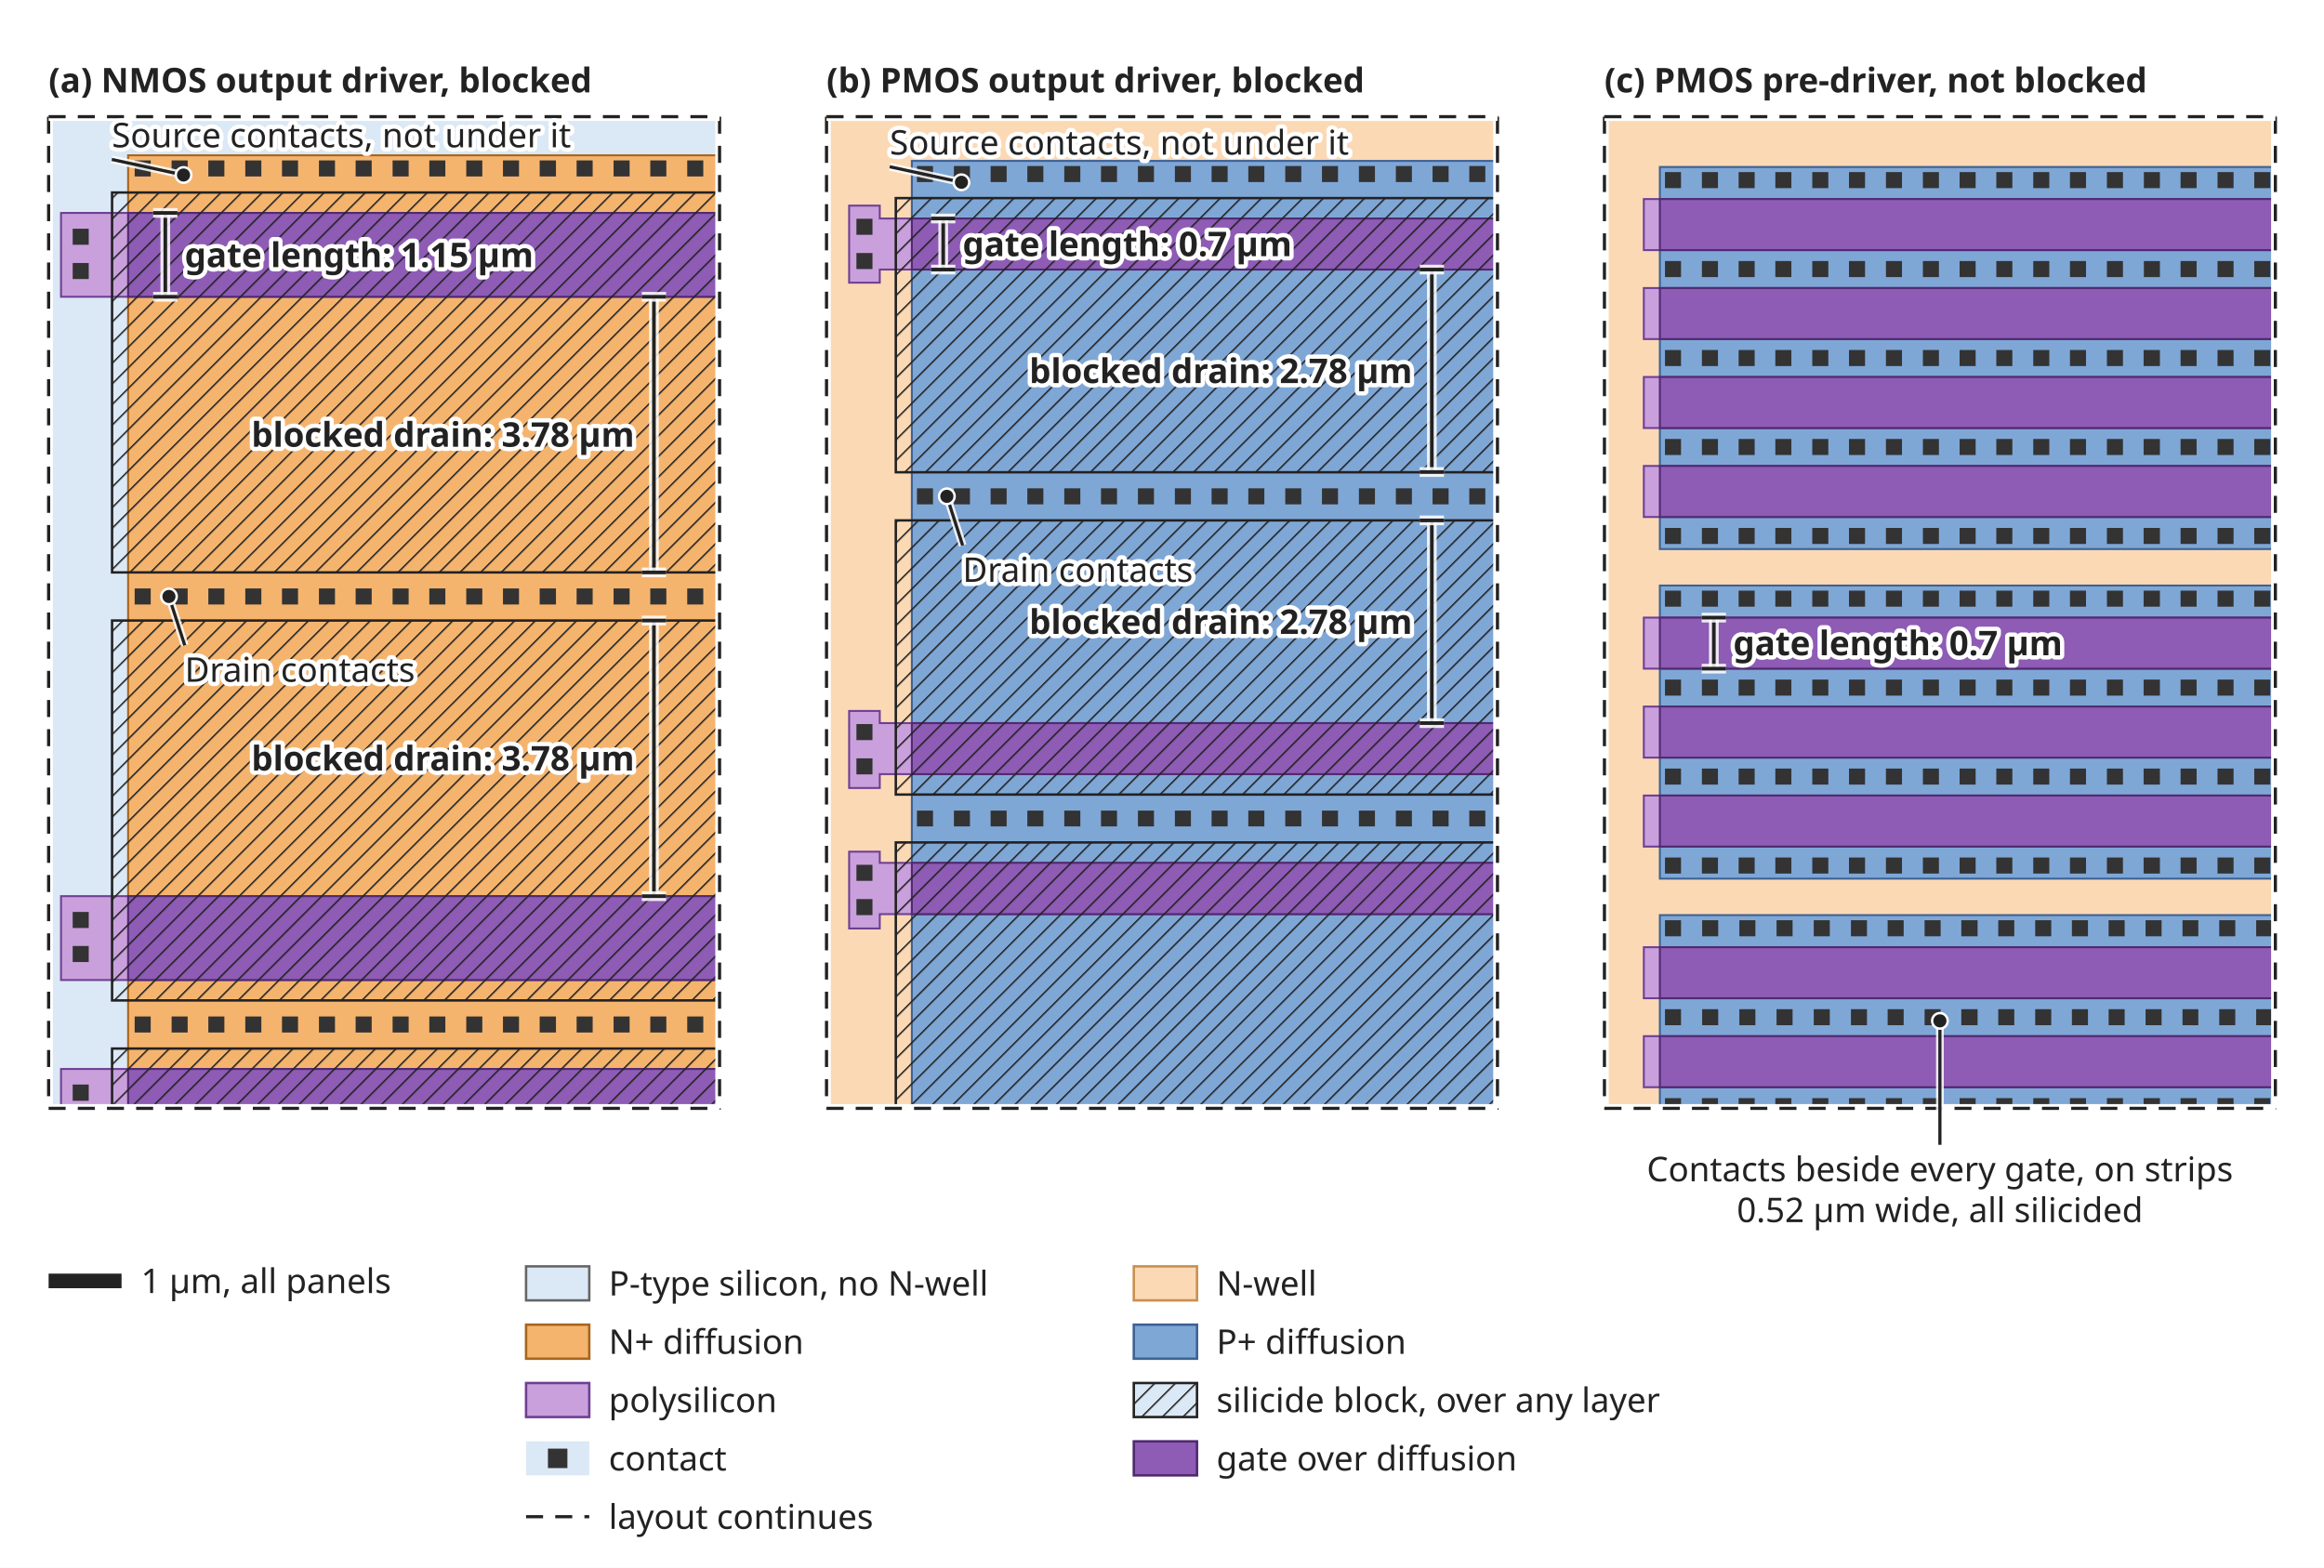
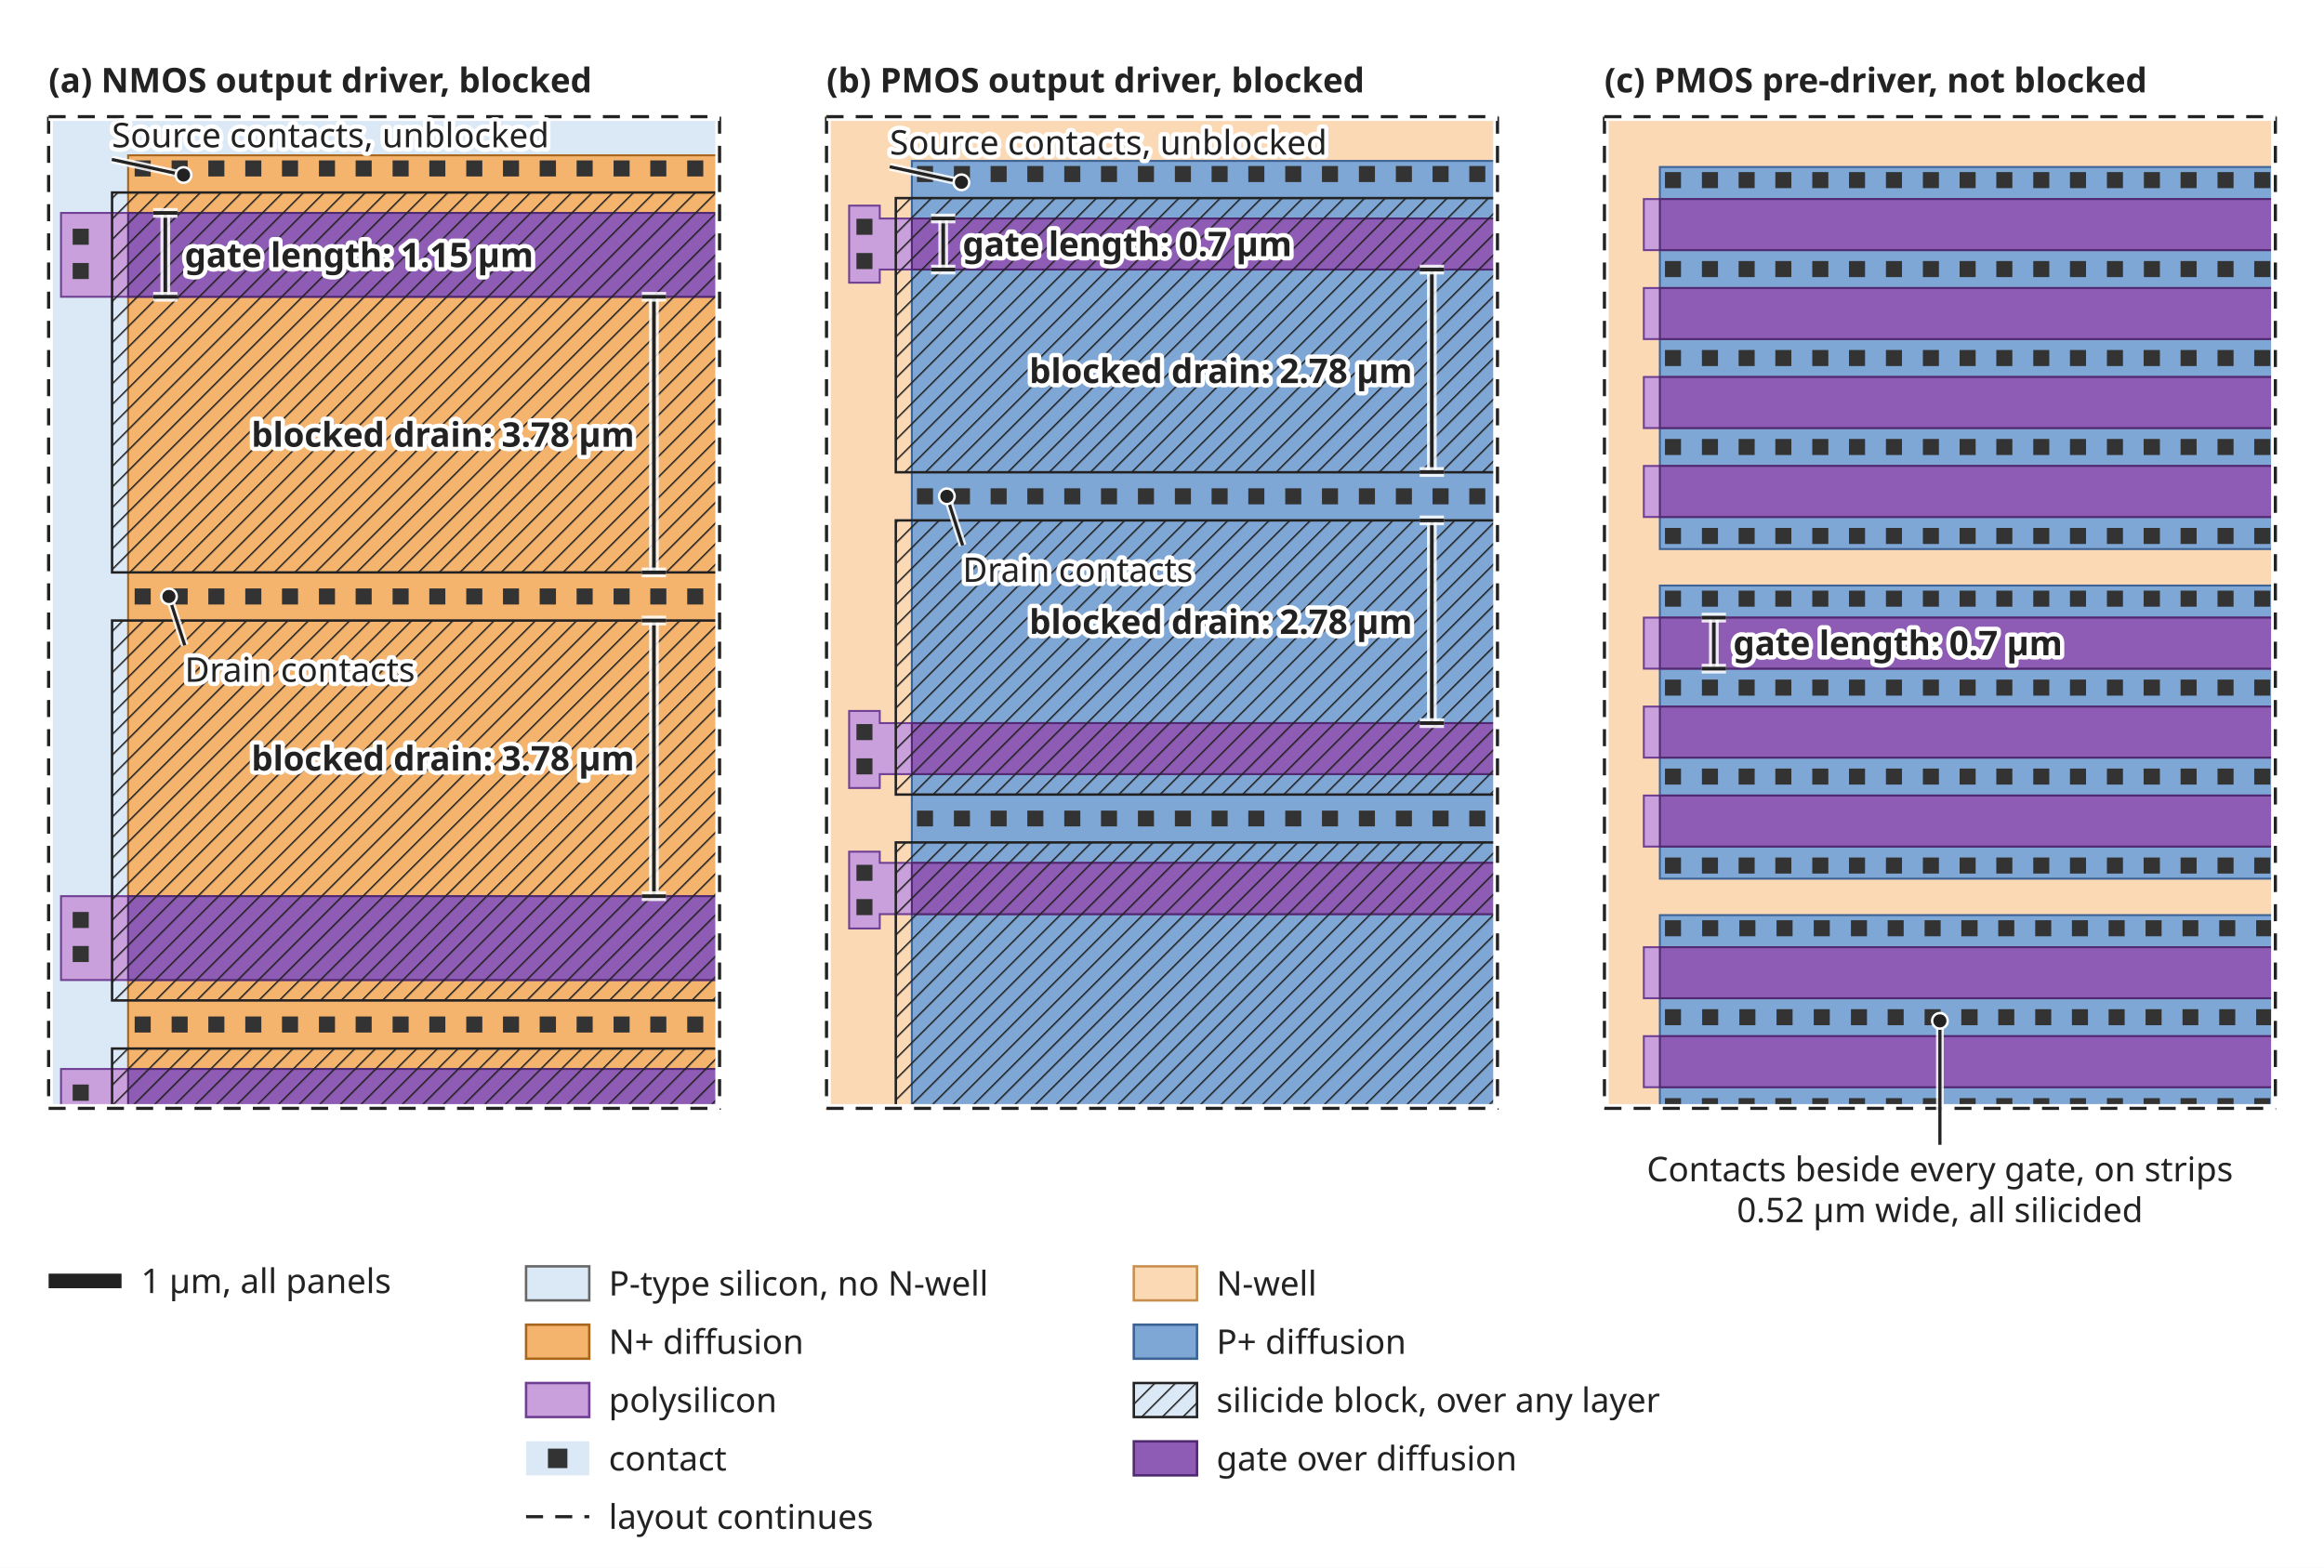
<svg xmlns="http://www.w3.org/2000/svg" width="956" height="645" viewBox="0 0 956 645" font-family="sans-serif">
  <defs>
    <pattern id="hatch" width="6" height="6" patternUnits="userSpaceOnUse" patternTransform="rotate(45)">
      <line x1="0" y1="0" x2="0" y2="6" stroke="#222222" stroke-width="1.2" />
    </pattern>
    <marker id="arrow-hot" viewBox="0 0 10 10" refX="7" refY="5" markerWidth="4.5" markerHeight="4.5" orient="auto">
      <path d="M0,0 L10,5 L0,10 z" fill="#c0392b" />
    </marker>
    <marker id="arrow-snap" viewBox="0 0 10 10" refX="7" refY="5" markerWidth="4.5" markerHeight="4.5" orient="auto">
      <path d="M0,0 L10,5 L0,10 z" fill="#8e44ad" />
    </marker>
  </defs>
  <rect width="956" height="645" fill="#ffffff" />
  <rect x="20.0" y="48.0" width="276.0" height="408.0" fill="#dbe8f5" />
  <path d="M52.7,63.9L296.0,63.9L296.0,456.0L52.7,456.0L52.7,426.9L52.7,416.1L52.7,250.8L52.7,240.0L52.7,74.7Z" fill="#f5b46e" stroke="#a8651c" stroke-width="0.8" fill-rule="evenodd" opacity="1.0" />
  <path d="M25.1,368.7L39.5,368.7L296.0,368.7L296.0,403.2L39.5,403.2L25.1,403.2L25.1,398.2L25.1,374.2ZM25.1,87.6L39.5,87.6L296.0,87.6L296.0,122.1L39.5,122.1L25.1,122.1L25.1,117.2L25.1,93.2ZM39.5,439.8L296.0,439.8L296.0,456.0L25.1,456.0L25.1,445.3L25.1,439.8L39.5,439.8Z" fill="#c9a0dc" stroke="#6f3f93" stroke-width="0.8" fill-rule="evenodd" opacity="1.0" />
  <path d="M52.7,439.8L296.0,439.8L296.0,456.0L52.7,456.0ZM52.7,368.7L296.0,368.7L296.0,403.2L52.7,403.2ZM52.7,87.6L296.0,87.6L296.0,122.1L52.7,122.1Z" fill="#8e5bb5" stroke="#4f2a70" stroke-width="0.8" fill-rule="evenodd" opacity="1.0" />
  <path d="M29.9,446.2L36.5,446.2L36.5,452.9L29.9,452.9ZM282.7,418.2L289.3,418.2L289.3,424.8L282.7,424.8ZM267.5,418.2L274.1,418.2L274.1,424.8L267.5,424.8ZM252.4,418.2L259.0,418.2L259.0,424.8L252.4,424.8ZM237.2,418.2L243.8,418.2L243.8,424.8L237.2,424.8ZM222.0,418.2L228.7,418.2L228.7,424.8L222.0,424.8ZM206.9,418.2L213.5,418.2L213.5,424.8L206.9,424.8ZM191.8,418.2L198.4,418.2L198.4,424.8L191.8,424.8ZM176.6,418.2L183.2,418.2L183.2,424.8L176.6,424.8ZM161.5,418.2L168.1,418.2L168.1,424.8L161.5,424.8ZM146.3,418.2L152.9,418.2L152.9,424.8L146.3,424.8ZM131.2,418.2L137.8,418.2L137.8,424.8L131.2,424.8ZM116.0,418.2L122.6,418.2L122.6,424.8L116.0,424.8ZM100.9,418.2L107.5,418.2L107.5,424.8L100.9,424.8ZM85.7,418.2L92.3,418.2L92.3,424.8L85.7,424.8ZM70.6,418.2L77.2,418.2L77.2,424.8L70.6,424.8ZM55.4,418.2L62.0,418.2L62.0,424.8L55.4,424.8ZM29.9,389.2L36.5,389.2L36.5,395.8L29.9,395.8ZM29.9,375.2L36.5,375.2L36.5,381.8L29.9,381.8ZM282.7,242.1L289.3,242.1L289.3,248.7L282.7,248.7ZM267.5,242.1L274.1,242.1L274.1,248.7L267.5,248.7ZM252.4,242.1L259.0,242.1L259.0,248.7L252.4,248.7ZM237.2,242.1L243.8,242.1L243.8,248.7L237.2,248.7ZM222.0,242.1L228.7,242.1L228.7,248.7L222.0,248.7ZM206.9,242.1L213.5,242.1L213.5,248.7L206.9,248.7ZM191.8,242.1L198.4,242.1L198.4,248.7L191.8,248.7ZM176.6,242.1L183.2,242.1L183.2,248.7L176.6,248.7ZM161.5,242.1L168.1,242.1L168.1,248.7L161.5,248.7ZM146.3,242.1L152.9,242.1L152.9,248.7L146.3,248.7ZM131.2,242.1L137.8,242.1L137.8,248.7L131.2,248.7ZM116.0,242.1L122.6,242.1L122.6,248.7L116.0,248.7ZM100.9,242.1L107.5,242.1L107.5,248.7L100.9,248.7ZM85.7,242.1L92.3,242.1L92.3,248.7L85.7,248.7ZM70.6,242.1L77.2,242.1L77.2,248.7L70.6,248.7ZM55.4,242.1L62.0,242.1L62.0,248.7L55.4,248.7ZM29.9,108.2L36.5,108.2L36.5,114.8L29.9,114.8ZM29.9,94.1L36.5,94.1L36.5,100.7L29.9,100.7ZM282.7,66.0L289.3,66.0L289.3,72.6L282.7,72.6ZM267.5,66.0L274.1,66.0L274.1,72.6L267.5,72.6ZM252.4,66.0L259.0,66.0L259.0,72.6L252.4,72.6ZM237.2,66.0L243.8,66.0L243.8,72.6L237.2,72.6ZM222.0,66.0L228.7,66.0L228.7,72.6L222.0,72.6ZM206.9,66.0L213.5,66.0L213.5,72.6L206.9,72.6ZM191.8,66.0L198.4,66.0L198.4,72.6L191.8,72.6ZM176.6,66.0L183.2,66.0L183.2,72.6L176.6,72.6ZM161.5,66.0L168.1,66.0L168.1,72.6L161.5,72.6ZM146.3,66.0L152.9,66.0L152.9,72.6L146.3,72.6ZM131.2,66.0L137.8,66.0L137.8,72.6L131.2,72.6ZM116.0,66.0L122.6,66.0L122.6,72.6L116.0,72.6ZM100.9,66.0L107.5,66.0L107.5,72.6L100.9,72.6ZM85.7,66.0L92.3,66.0L92.3,72.6L85.7,72.6ZM70.6,66.0L77.2,66.0L77.2,72.6L70.6,72.6ZM55.4,66.0L62.0,66.0L62.0,72.6L55.4,72.6Z" fill="#333333" stroke="none" stroke-width="0.8" fill-rule="evenodd" opacity="1.0" />
  <path d="M46.1,431.4L296.0,431.4L296.0,456.0L46.1,456.0ZM46.1,255.3L296.0,255.3L296.0,411.6L46.1,411.6ZM46.1,79.2L296.0,79.2L296.0,235.5L46.1,235.5Z" fill="url(#hatch)" stroke="#222222" stroke-width="1.0" fill-rule="evenodd" opacity="1.0" />
  <line x1="20.0" y1="48.0" x2="20.0" y2="456.0" stroke="#ffffff" stroke-width="3.5" />
  <line x1="20.0" y1="48.0" x2="20.0" y2="456.0" stroke="#222222" stroke-width="1.3" stroke-dasharray="7,5" />
  <line x1="296.0" y1="48.0" x2="296.0" y2="456.0" stroke="#ffffff" stroke-width="3.5" />
  <line x1="296.0" y1="48.0" x2="296.0" y2="456.0" stroke="#222222" stroke-width="1.3" stroke-dasharray="7,5" />
  <line x1="20.0" y1="48.0" x2="296.0" y2="48.0" stroke="#ffffff" stroke-width="3.5" />
  <line x1="20.0" y1="48.0" x2="296.0" y2="48.0" stroke="#222222" stroke-width="1.3" stroke-dasharray="7,5" />
  <line x1="20.0" y1="456.0" x2="296.0" y2="456.0" stroke="#ffffff" stroke-width="3.5" />
  <line x1="20.0" y1="456.0" x2="296.0" y2="456.0" stroke="#222222" stroke-width="1.3" stroke-dasharray="7,5" />
  <text x="20.0" y="38.0" text-anchor="start" font-size="14" fill="#222222" font-weight="bold">(a) NMOS output driver, blocked</text>
  <line x1="269.0" y1="122.1" x2="269.0" y2="235.5" stroke="#fff" stroke-width="4" opacity="0.85" />
  <line x1="269.0" y1="122.1" x2="269.0" y2="235.5" stroke="#222222" stroke-width="1.5" />
  <line x1="264.0" y1="122.1" x2="274.0" y2="122.1" stroke="#fff" stroke-width="4" opacity="0.85" />
  <line x1="264.0" y1="122.1" x2="274.0" y2="122.1" stroke="#222222" stroke-width="1.5" />
  <line x1="264.0" y1="235.5" x2="274.0" y2="235.5" stroke="#fff" stroke-width="4" opacity="0.85" />
  <line x1="264.0" y1="235.5" x2="274.0" y2="235.5" stroke="#222222" stroke-width="1.5" />
  <text x="261.0" y="183.8" text-anchor="end" font-size="14" fill="#222222" font-weight="bold" stroke="#ffffff" stroke-width="3.5" paint-order="stroke" stroke-linejoin="round">blocked drain: 3.78 µm</text>
  <line x1="269.0" y1="255.3" x2="269.0" y2="368.7" stroke="#fff" stroke-width="4" opacity="0.85" />
  <line x1="269.0" y1="255.3" x2="269.0" y2="368.7" stroke="#222222" stroke-width="1.5" />
  <line x1="264.0" y1="255.3" x2="274.0" y2="255.3" stroke="#fff" stroke-width="4" opacity="0.85" />
  <line x1="264.0" y1="255.3" x2="274.0" y2="255.3" stroke="#222222" stroke-width="1.5" />
  <line x1="264.0" y1="368.7" x2="274.0" y2="368.7" stroke="#fff" stroke-width="4" opacity="0.85" />
  <line x1="264.0" y1="368.7" x2="274.0" y2="368.7" stroke="#222222" stroke-width="1.5" />
  <text x="261.0" y="317.0" text-anchor="end" font-size="14" fill="#222222" font-weight="bold" stroke="#ffffff" stroke-width="3.5" paint-order="stroke" stroke-linejoin="round">blocked drain: 3.78 µm</text>
  <line x1="68.0" y1="87.6" x2="68.0" y2="122.1" stroke="#fff" stroke-width="4" opacity="0.85" />
  <line x1="68.0" y1="87.6" x2="68.0" y2="122.1" stroke="#222222" stroke-width="1.5" />
  <line x1="63.0" y1="87.6" x2="73.0" y2="87.6" stroke="#fff" stroke-width="4" opacity="0.85" />
  <line x1="63.0" y1="87.6" x2="73.0" y2="87.6" stroke="#222222" stroke-width="1.5" />
  <line x1="63.0" y1="122.1" x2="73.0" y2="122.1" stroke="#fff" stroke-width="4" opacity="0.85" />
  <line x1="63.0" y1="122.1" x2="73.0" y2="122.1" stroke="#222222" stroke-width="1.5" />
  <text x="76.0" y="109.9" text-anchor="start" font-size="14" fill="#222222" font-weight="bold" stroke="#ffffff" stroke-width="3.5" paint-order="stroke" stroke-linejoin="round">gate length: 1.15 µm</text>
  <polyline points="76.0,265.5 69.5,245.4" fill="none" stroke="#fff" stroke-width="3.2" opacity="0.85" />
  <polyline points="76.0,265.5 69.5,245.4" fill="none" stroke="#222222" stroke-width="1.3" />
  <circle cx="69.5" cy="245.4" r="3.2" fill="#222222" stroke="#fff" stroke-width="1" />
  <text x="76.0" y="280.5" text-anchor="start" font-size="14" fill="#222222" font-weight="normal" stroke="#ffffff" stroke-width="3.5" paint-order="stroke" stroke-linejoin="round">Drain contacts</text>
  <polyline points="46.0,65.6 75.5,72.0" fill="none" stroke="#fff" stroke-width="3.2" opacity="0.85" />
  <polyline points="46.0,65.6 75.5,72.0" fill="none" stroke="#222222" stroke-width="1.3" />
  <circle cx="75.5" cy="72.0" r="3.2" fill="#222222" stroke="#fff" stroke-width="1" />
-   <text x="46.0" y="60.6" text-anchor="start" font-size="14" fill="#222222" font-weight="normal" stroke="#ffffff" stroke-width="3.5" paint-order="stroke" stroke-linejoin="round">Source contacts, not under it</text>
+   <text x="46.0" y="60.6" text-anchor="start" font-size="14" fill="#222222" font-weight="normal" stroke="#ffffff" stroke-width="3.5" paint-order="stroke" stroke-linejoin="round">Source contacts, unblocked</text>
  <g transform="translate(320.0,0)">
    <rect x="20.0" y="48.0" width="276.0" height="408.0" fill="#dbe8f5" />
    <path d="M20.0,48.0L296.0,48.0L296.0,456.0L20.0,456.0Z" fill="#fbd9b5" stroke="#c98f4f" stroke-width="0.8" fill-rule="evenodd" opacity="1.0" />
    <path d="M55.1,66.2L296.0,66.2L296.0,456.0L55.1,456.0L55.1,378.5L55.1,342.1L55.1,331.4L55.1,331.4L55.1,295.1L55.1,209.6L55.1,198.8L55.1,113.3L55.1,77.0Z" fill="#7fa7d6" stroke="#3d6294" stroke-width="0.8" fill-rule="evenodd" opacity="1.0" />
    <path d="M29.3,350.4L41.9,350.4L41.9,352.8L41.9,355.0L296.0,355.0L296.0,376.1L41.9,376.1L41.9,379.5L41.9,382.0L29.3,382.0L29.3,379.5L29.3,352.8ZM29.3,292.5L41.9,292.5L41.9,294.9L41.9,297.5L296.0,297.5L296.0,318.5L41.9,318.5L41.9,321.6L41.9,324.2L29.3,324.2L29.3,321.6L29.3,294.9ZM29.3,84.6L41.9,84.6L41.9,87.0L41.9,89.9L296.0,89.9L296.0,110.9L41.9,110.9L41.9,113.7L41.9,116.3L29.3,116.3L29.3,113.7L29.3,87.0Z" fill="#c9a0dc" stroke="#6f3f93" stroke-width="0.8" fill-rule="evenodd" opacity="1.0" />
    <path d="M55.1,355.0L296.0,355.0L296.0,376.1L55.1,376.1ZM55.1,297.5L296.0,297.5L296.0,318.5L55.1,318.5ZM55.1,89.9L296.0,89.9L296.0,110.9L55.1,110.9Z" fill="#8e5bb5" stroke="#4f2a70" stroke-width="0.8" fill-rule="evenodd" opacity="1.0" />
    <path d="M32.3,369.9L38.9,369.9L38.9,376.5L32.3,376.5ZM32.3,355.8L38.9,355.8L38.9,362.4L32.3,362.4ZM284.4,333.5L291.0,333.5L291.0,340.0L284.4,340.0ZM269.3,333.5L275.9,333.5L275.9,340.0L269.3,340.0ZM254.2,333.5L260.8,333.5L260.8,340.0L254.2,340.0ZM239.0,333.5L245.6,333.5L245.6,340.0L239.0,340.0ZM223.8,333.5L230.4,333.5L230.4,340.0L223.8,340.0ZM208.7,333.5L215.3,333.5L215.3,340.0L208.7,340.0ZM193.5,333.5L200.1,333.5L200.1,340.0L193.5,340.0ZM178.4,333.5L185.0,333.5L185.0,340.0L178.4,340.0ZM163.3,333.5L169.9,333.5L169.9,340.0L163.3,340.0ZM148.1,333.5L154.7,333.5L154.7,340.0L148.1,340.0ZM132.9,333.5L139.5,333.5L139.5,340.0L132.9,340.0ZM117.8,333.5L124.4,333.5L124.4,340.0L117.8,340.0ZM102.6,333.5L109.2,333.5L109.2,340.0L102.6,340.0ZM87.5,333.5L94.1,333.5L94.1,340.0L87.5,340.0ZM72.4,333.5L79.0,333.5L79.0,340.0L72.4,340.0ZM57.2,333.5L63.8,333.5L63.8,340.0L57.2,340.0ZM32.3,312.0L38.9,312.0L38.9,318.6L32.3,318.6ZM32.3,297.9L38.9,297.9L38.9,304.5L32.3,304.5ZM284.4,200.9L291.0,200.9L291.0,207.5L284.4,207.5ZM269.3,200.9L275.9,200.9L275.9,207.5L269.3,207.5ZM254.2,200.9L260.8,200.9L260.8,207.5L254.2,207.5ZM239.0,200.9L245.6,200.9L245.6,207.5L239.0,207.5ZM223.8,200.9L230.4,200.9L230.4,207.5L223.8,207.5ZM208.7,200.9L215.3,200.9L215.3,207.5L208.7,207.5ZM193.5,200.9L200.1,200.9L200.1,207.5L193.5,207.5ZM178.4,200.9L185.0,200.9L185.0,207.5L178.4,207.5ZM163.3,200.9L169.9,200.9L169.9,207.5L163.3,207.5ZM148.1,200.9L154.7,200.9L154.7,207.5L148.1,207.5ZM132.9,200.9L139.5,200.9L139.5,207.5L132.9,207.5ZM117.8,200.9L124.4,200.9L124.4,207.5L117.8,207.5ZM102.6,200.9L109.2,200.9L109.2,207.5L102.6,207.5ZM87.5,200.9L94.1,200.9L94.1,207.5L87.5,207.5ZM72.4,200.9L79.0,200.9L79.0,207.5L72.4,207.5ZM57.2,200.9L63.8,200.9L63.8,207.5L57.2,207.5ZM32.3,104.1L38.9,104.1L38.9,110.7L32.3,110.7ZM32.3,90.0L38.9,90.0L38.9,96.6L32.3,96.6ZM284.4,68.3L291.0,68.3L291.0,74.9L284.4,74.9ZM269.3,68.3L275.9,68.3L275.9,74.9L269.3,74.9ZM254.2,68.3L260.8,68.3L260.8,74.9L254.2,74.9ZM239.0,68.3L245.6,68.3L245.6,74.9L239.0,74.9ZM223.8,68.3L230.4,68.3L230.4,74.9L223.8,74.9ZM208.7,68.3L215.3,68.3L215.3,74.9L208.7,74.9ZM193.5,68.3L200.1,68.3L200.1,74.9L193.5,74.9ZM178.4,68.3L185.0,68.3L185.0,74.9L178.4,74.9ZM163.3,68.3L169.9,68.3L169.9,74.9L163.3,74.9ZM148.1,68.3L154.7,68.3L154.7,74.9L148.1,74.9ZM132.9,68.3L139.5,68.3L139.5,74.9L132.9,74.9ZM117.8,68.3L124.4,68.3L124.4,74.9L117.8,74.9ZM102.6,68.3L109.2,68.3L109.2,74.9L102.6,74.9ZM87.5,68.3L94.1,68.3L94.1,74.9L87.5,74.9ZM72.4,68.3L79.0,68.3L79.0,74.9L72.4,74.9ZM57.2,68.3L63.8,68.3L63.8,74.9L57.2,74.9Z" fill="#333333" stroke="none" stroke-width="0.8" fill-rule="evenodd" opacity="1.0" />
    <path d="M48.5,346.6L296.0,346.6L296.0,456.0L48.5,456.0ZM48.5,214.1L296.0,214.1L296.0,326.9L48.5,326.9ZM48.5,81.5L296.0,81.5L296.0,194.3L48.5,194.3Z" fill="url(#hatch)" stroke="#222222" stroke-width="1.0" fill-rule="evenodd" opacity="1.0" />
    <line x1="20.0" y1="48.0" x2="20.0" y2="456.0" stroke="#ffffff" stroke-width="3.5" />
    <line x1="20.0" y1="48.0" x2="20.0" y2="456.0" stroke="#222222" stroke-width="1.3" stroke-dasharray="7,5" />
    <line x1="296.0" y1="48.0" x2="296.0" y2="456.0" stroke="#ffffff" stroke-width="3.5" />
    <line x1="296.0" y1="48.0" x2="296.0" y2="456.0" stroke="#222222" stroke-width="1.3" stroke-dasharray="7,5" />
    <line x1="20.0" y1="48.0" x2="296.0" y2="48.0" stroke="#ffffff" stroke-width="3.5" />
    <line x1="20.0" y1="48.0" x2="296.0" y2="48.0" stroke="#222222" stroke-width="1.3" stroke-dasharray="7,5" />
    <line x1="20.0" y1="456.0" x2="296.0" y2="456.0" stroke="#ffffff" stroke-width="3.5" />
    <line x1="20.0" y1="456.0" x2="296.0" y2="456.0" stroke="#222222" stroke-width="1.3" stroke-dasharray="7,5" />
    <text x="20.0" y="38.0" text-anchor="start" font-size="14" fill="#222222" font-weight="bold">(b) PMOS output driver, blocked</text>
    <line x1="269.0" y1="110.9" x2="269.0" y2="194.2" stroke="#fff" stroke-width="4" opacity="0.85" />
    <line x1="269.0" y1="110.9" x2="269.0" y2="194.2" stroke="#222222" stroke-width="1.5" />
    <line x1="264.0" y1="110.9" x2="274.0" y2="110.9" stroke="#fff" stroke-width="4" opacity="0.85" />
    <line x1="264.0" y1="110.9" x2="274.0" y2="110.9" stroke="#222222" stroke-width="1.5" />
    <line x1="264.0" y1="194.2" x2="274.0" y2="194.2" stroke="#fff" stroke-width="4" opacity="0.85" />
    <line x1="264.0" y1="194.2" x2="274.0" y2="194.2" stroke="#222222" stroke-width="1.5" />
    <text x="261.0" y="157.6" text-anchor="end" font-size="14" fill="#222222" font-weight="bold" stroke="#ffffff" stroke-width="3.5" paint-order="stroke" stroke-linejoin="round">blocked drain: 2.78 µm</text>
    <line x1="269.0" y1="214.1" x2="269.0" y2="297.5" stroke="#fff" stroke-width="4" opacity="0.85" />
    <line x1="269.0" y1="214.1" x2="269.0" y2="297.5" stroke="#222222" stroke-width="1.5" />
    <line x1="264.0" y1="214.1" x2="274.0" y2="214.1" stroke="#fff" stroke-width="4" opacity="0.85" />
    <line x1="264.0" y1="214.1" x2="274.0" y2="214.1" stroke="#222222" stroke-width="1.5" />
    <line x1="264.0" y1="297.5" x2="274.0" y2="297.5" stroke="#fff" stroke-width="4" opacity="0.85" />
    <line x1="264.0" y1="297.5" x2="274.0" y2="297.5" stroke="#222222" stroke-width="1.5" />
    <text x="261.0" y="260.8" text-anchor="end" font-size="14" fill="#222222" font-weight="bold" stroke="#ffffff" stroke-width="3.5" paint-order="stroke" stroke-linejoin="round">blocked drain: 2.78 µm</text>
    <line x1="68.0" y1="89.9" x2="68.0" y2="110.9" stroke="#fff" stroke-width="4" opacity="0.85" />
    <line x1="68.0" y1="89.9" x2="68.0" y2="110.9" stroke="#222222" stroke-width="1.5" />
    <line x1="63.0" y1="89.9" x2="73.0" y2="89.9" stroke="#fff" stroke-width="4" opacity="0.85" />
    <line x1="63.0" y1="89.9" x2="73.0" y2="89.9" stroke="#222222" stroke-width="1.5" />
    <line x1="63.0" y1="110.9" x2="73.0" y2="110.9" stroke="#fff" stroke-width="4" opacity="0.85" />
    <line x1="63.0" y1="110.9" x2="73.0" y2="110.9" stroke="#222222" stroke-width="1.5" />
    <text x="76.0" y="105.4" text-anchor="start" font-size="14" fill="#222222" font-weight="bold" stroke="#ffffff" stroke-width="3.5" paint-order="stroke" stroke-linejoin="round">gate length: 0.7 µm</text>
    <polyline points="76.0,224.4 69.5,204.2" fill="none" stroke="#fff" stroke-width="3.2" opacity="0.85" />
    <polyline points="76.0,224.4 69.5,204.2" fill="none" stroke="#222222" stroke-width="1.3" />
    <circle cx="69.5" cy="204.2" r="3.2" fill="#222222" stroke="#fff" stroke-width="1" />
    <text x="76.0" y="239.4" text-anchor="start" font-size="14" fill="#222222" font-weight="normal" stroke="#ffffff" stroke-width="3.5" paint-order="stroke" stroke-linejoin="round">Drain contacts</text>
    <polyline points="46.0,68.6 75.5,75.0" fill="none" stroke="#fff" stroke-width="3.2" opacity="0.85" />
    <polyline points="46.0,68.6 75.5,75.0" fill="none" stroke="#222222" stroke-width="1.3" />
    <circle cx="75.5" cy="75.0" r="3.2" fill="#222222" stroke="#fff" stroke-width="1" />
-     <text x="46.0" y="63.6" text-anchor="start" font-size="14" fill="#222222" font-weight="normal" stroke="#ffffff" stroke-width="3.5" paint-order="stroke" stroke-linejoin="round">Source contacts, not under it</text>
+     <text x="46.0" y="63.6" text-anchor="start" font-size="14" fill="#222222" font-weight="normal" stroke="#ffffff" stroke-width="3.5" paint-order="stroke" stroke-linejoin="round">Source contacts, unblocked</text>
  </g>
  <g transform="translate(640.0,0)">
    <rect x="20.0" y="48.0" width="276.0" height="408.0" fill="#dbe8f5" />
    <path d="M20.0,48.0L296.0,48.0L296.0,456.0L20.0,456.0Z" fill="#fbd9b5" stroke="#c98f4f" stroke-width="0.8" fill-rule="evenodd" opacity="1.0" />
    <path d="M42.8,68.7L296.0,68.7L296.0,225.9L42.8,225.9L42.8,215.1L42.8,189.3L42.8,178.5L42.8,152.7L42.8,141.9L42.8,116.1L42.8,105.3L42.8,79.5ZM42.8,376.5L296.0,376.5L296.0,456.0L42.8,456.0L42.8,449.7L42.8,448.5L42.8,447.3L42.8,423.9L42.8,413.1L42.8,387.3ZM42.8,240.9L296.0,240.9L296.0,361.5L42.8,361.5L42.8,350.7L42.8,324.9L42.8,314.1L42.8,288.3L42.8,277.5L42.8,251.7Z" fill="#7fa7d6" stroke="#3d6294" stroke-width="0.8" fill-rule="evenodd" opacity="1.0" />
    <path d="M36.2,290.7L42.8,290.7L296.0,290.7L296.0,311.7L42.8,311.7L36.2,311.7ZM36.2,254.1L42.8,254.1L296.0,254.1L296.0,275.1L42.8,275.1L36.2,275.1ZM36.2,191.7L42.8,191.7L296.0,191.7L296.0,212.7L42.8,212.7L36.2,212.7ZM36.2,327.3L42.8,327.3L296.0,327.3L296.0,348.3L36.2,348.3ZM36.2,155.1L42.8,155.1L296.0,155.1L296.0,176.1L36.2,176.1ZM36.2,118.5L42.8,118.5L296.0,118.5L296.0,139.5L36.2,139.5ZM36.2,81.9L42.8,81.9L296.0,81.9L296.0,102.9L36.2,102.9ZM36.2,426.3L296.0,426.3L296.0,447.3L36.2,447.3ZM36.2,389.7L296.0,389.7L296.0,410.7L36.2,410.7Z" fill="#c9a0dc" stroke="#6f3f93" stroke-width="0.8" fill-rule="evenodd" opacity="1.0" />
    <path d="M42.8,426.3L296.0,426.3L296.0,447.3L42.8,447.3ZM42.8,389.7L296.0,389.7L296.0,410.7L42.8,410.7ZM42.8,327.3L296.0,327.3L296.0,348.3L42.8,348.3ZM42.8,290.7L296.0,290.7L296.0,311.7L42.8,311.7ZM42.8,254.1L296.0,254.1L296.0,275.1L42.8,275.1ZM42.8,191.7L296.0,191.7L296.0,212.7L42.8,212.7ZM42.8,155.1L296.0,155.1L296.0,176.1L42.8,176.1ZM42.8,118.5L296.0,118.5L296.0,139.5L42.8,139.5ZM42.8,81.9L296.0,81.9L296.0,102.9L42.8,102.9Z" fill="#8e5bb5" stroke="#4f2a70" stroke-width="0.8" fill-rule="evenodd" opacity="1.0" />
    <path d="M287.3,451.8L293.9,451.8L293.9,456.0L287.3,456.0ZM272.2,451.8L278.8,451.8L278.8,456.0L272.2,456.0ZM257.0,451.8L263.6,451.8L263.6,456.0L257.0,456.0ZM241.8,451.8L248.5,451.8L248.5,456.0L241.8,456.0ZM226.7,451.8L233.3,451.8L233.3,456.0L226.7,456.0ZM211.5,451.8L218.1,451.8L218.1,456.0L211.5,456.0ZM196.4,451.8L203.0,451.8L203.0,456.0L196.4,456.0ZM181.2,451.8L187.8,451.8L187.8,456.0L181.2,456.0ZM166.1,451.8L172.7,451.8L172.7,456.0L166.1,456.0ZM151.0,451.8L157.6,451.8L157.6,456.0L151.0,456.0ZM135.8,451.8L142.4,451.8L142.4,456.0L135.8,456.0ZM120.6,451.8L127.2,451.8L127.2,456.0L120.6,456.0ZM105.5,451.8L112.1,451.8L112.1,456.0L105.5,456.0ZM90.3,451.8L96.9,451.8L96.9,456.0L90.3,456.0ZM75.2,451.8L81.8,451.8L81.8,456.0L75.2,456.0ZM60.1,451.8L66.7,451.8L66.7,456.0L60.1,456.0ZM44.9,451.8L51.5,451.8L51.5,456.0L44.9,456.0ZM288.1,415.2L294.7,415.2L294.7,421.8L288.1,421.8ZM272.9,415.2L279.5,415.2L279.5,421.8L272.9,421.8ZM257.8,415.2L264.3,415.2L264.3,421.8L257.8,421.8ZM242.6,415.2L249.2,415.2L249.2,421.8L242.6,421.8ZM227.4,415.2L234.0,415.2L234.0,421.8L227.4,421.8ZM212.3,415.2L218.9,415.2L218.9,421.8L212.3,421.8ZM197.2,415.2L203.8,415.2L203.8,421.8L197.2,421.8ZM182.0,415.2L188.6,415.2L188.6,421.8L182.0,421.8ZM166.8,415.2L173.5,415.2L173.5,421.8L166.8,421.8ZM151.7,415.2L158.3,415.2L158.3,421.8L151.7,421.8ZM136.5,415.2L143.1,415.2L143.1,421.8L136.5,421.8ZM121.4,415.2L128.0,415.2L128.0,421.8L121.4,421.8ZM106.1,415.2L112.7,415.2L112.7,421.8L106.1,421.8ZM90.8,415.2L97.4,415.2L97.4,421.8L90.8,421.8ZM75.5,415.2L82.1,415.2L82.1,421.8L75.5,421.8ZM60.2,415.2L66.8,415.2L66.8,421.8L60.2,421.8ZM44.9,415.2L51.5,415.2L51.5,421.8L44.9,421.8ZM288.1,378.6L294.7,378.6L294.7,385.2L288.1,385.2ZM272.9,378.6L279.5,378.6L279.5,385.2L272.9,385.2ZM257.8,378.6L264.3,378.6L264.3,385.2L257.8,385.2ZM242.6,378.6L249.2,378.6L249.2,385.2L242.6,385.2ZM227.4,378.6L234.0,378.6L234.0,385.2L227.4,385.2ZM212.3,378.6L218.9,378.6L218.9,385.2L212.3,385.2ZM197.2,378.6L203.8,378.6L203.8,385.2L197.2,385.2ZM182.0,378.6L188.6,378.6L188.6,385.2L182.0,385.2ZM166.8,378.6L173.5,378.6L173.5,385.2L166.8,385.2ZM151.7,378.6L158.3,378.6L158.3,385.2L151.7,385.2ZM136.5,378.6L143.1,378.6L143.1,385.2L136.5,385.2ZM121.4,378.6L128.0,378.6L128.0,385.2L121.4,385.2ZM106.1,378.6L112.7,378.6L112.7,385.2L106.1,385.2ZM90.8,378.6L97.4,378.6L97.4,385.2L90.8,385.2ZM75.5,378.6L82.1,378.6L82.1,385.2L75.5,385.2ZM60.2,378.6L66.8,378.6L66.8,385.2L60.2,385.2ZM44.9,378.6L51.5,378.6L51.5,385.2L44.9,385.2ZM287.3,352.8L293.9,352.8L293.9,359.4L287.3,359.4ZM272.2,352.8L278.8,352.8L278.8,359.4L272.2,359.4ZM257.0,352.8L263.6,352.8L263.6,359.4L257.0,359.4ZM241.8,352.8L248.5,352.8L248.5,359.4L241.8,359.4ZM226.7,352.8L233.3,352.8L233.3,359.4L226.7,359.4ZM211.5,352.8L218.1,352.8L218.1,359.4L211.5,359.4ZM196.4,352.8L203.0,352.8L203.0,359.4L196.4,359.4ZM181.2,352.8L187.8,352.8L187.8,359.4L181.2,359.4ZM166.1,352.8L172.7,352.8L172.7,359.4L166.1,359.4ZM151.0,352.8L157.6,352.8L157.6,359.4L151.0,359.4ZM135.8,352.8L142.4,352.8L142.4,359.4L135.8,359.4ZM120.6,352.8L127.2,352.8L127.2,359.4L120.6,359.4ZM105.5,352.8L112.1,352.8L112.1,359.4L105.5,359.4ZM90.3,352.8L96.9,352.8L96.9,359.4L90.3,359.4ZM75.2,352.8L81.8,352.8L81.8,359.4L75.2,359.4ZM60.1,352.8L66.7,352.8L66.7,359.4L60.1,359.4ZM44.9,352.8L51.5,352.8L51.5,359.4L44.9,359.4ZM287.3,316.2L293.9,316.2L293.9,322.8L287.3,322.8ZM272.2,316.2L278.8,316.2L278.8,322.8L272.2,322.8ZM257.0,316.2L263.6,316.2L263.6,322.8L257.0,322.8ZM241.8,316.2L248.5,316.2L248.5,322.8L241.8,322.8ZM226.7,316.2L233.3,316.2L233.3,322.8L226.7,322.8ZM211.5,316.2L218.1,316.2L218.1,322.8L211.5,322.8ZM196.4,316.2L203.0,316.2L203.0,322.8L196.4,322.8ZM181.2,316.2L187.8,316.2L187.8,322.8L181.2,322.8ZM166.1,316.2L172.7,316.2L172.7,322.8L166.1,322.8ZM151.0,316.2L157.6,316.2L157.6,322.8L151.0,322.8ZM135.8,316.2L142.4,316.2L142.4,322.8L135.8,322.8ZM120.6,316.2L127.2,316.2L127.2,322.8L120.6,322.8ZM105.5,316.2L112.1,316.2L112.1,322.8L105.5,322.8ZM90.3,316.2L96.9,316.2L96.9,322.8L90.3,322.8ZM75.2,316.2L81.8,316.2L81.8,322.8L75.2,322.8ZM60.1,316.2L66.7,316.2L66.7,322.8L60.1,322.8ZM44.9,316.2L51.5,316.2L51.5,322.8L44.9,322.8ZM287.3,279.6L293.9,279.6L293.9,286.2L287.3,286.2ZM272.2,279.6L278.8,279.6L278.8,286.2L272.2,286.2ZM257.0,279.6L263.6,279.6L263.6,286.2L257.0,286.2ZM241.8,279.6L248.5,279.6L248.5,286.2L241.8,286.2ZM226.7,279.6L233.3,279.6L233.3,286.2L226.7,286.2ZM211.5,279.6L218.1,279.6L218.1,286.2L211.5,286.2ZM196.4,279.6L203.0,279.6L203.0,286.2L196.4,286.2ZM181.2,279.6L187.8,279.6L187.8,286.2L181.2,286.2ZM166.1,279.6L172.7,279.6L172.7,286.2L166.1,286.2ZM151.0,279.6L157.6,279.6L157.6,286.2L151.0,286.2ZM135.8,279.6L142.4,279.6L142.4,286.2L135.8,286.2ZM120.6,279.6L127.2,279.6L127.2,286.2L120.6,286.2ZM105.5,279.6L112.1,279.6L112.1,286.2L105.5,286.2ZM90.3,279.6L96.9,279.6L96.9,286.2L90.3,286.2ZM75.2,279.6L81.8,279.6L81.8,286.2L75.2,286.2ZM60.1,279.6L66.7,279.6L66.7,286.2L60.1,286.2ZM44.9,279.6L51.5,279.6L51.5,286.2L44.9,286.2ZM287.3,243.0L293.9,243.0L293.9,249.6L287.3,249.6ZM272.2,243.0L278.8,243.0L278.8,249.6L272.2,249.6ZM257.0,243.0L263.6,243.0L263.6,249.6L257.0,249.6ZM241.8,243.0L248.5,243.0L248.5,249.6L241.8,249.6ZM226.7,243.0L233.3,243.0L233.3,249.6L226.7,249.6ZM211.5,243.0L218.1,243.0L218.1,249.6L211.5,249.6ZM196.4,243.0L203.0,243.0L203.0,249.6L196.4,249.6ZM181.2,243.0L187.8,243.0L187.8,249.6L181.2,249.6ZM166.1,243.0L172.7,243.0L172.7,249.6L166.1,249.6ZM151.0,243.0L157.6,243.0L157.6,249.6L151.0,249.6ZM135.8,243.0L142.4,243.0L142.4,249.6L135.8,249.6ZM120.6,243.0L127.2,243.0L127.2,249.6L120.6,249.6ZM105.5,243.0L112.1,243.0L112.1,249.6L105.5,249.6ZM90.3,243.0L96.9,243.0L96.9,249.6L90.3,249.6ZM75.2,243.0L81.8,243.0L81.8,249.6L75.2,249.6ZM60.1,243.0L66.7,243.0L66.7,249.6L60.1,249.6ZM44.9,243.0L51.5,243.0L51.5,249.6L44.9,249.6ZM287.3,217.2L293.9,217.2L293.9,223.8L287.3,223.8ZM272.2,217.2L278.8,217.2L278.8,223.8L272.2,223.8ZM257.0,217.2L263.6,217.2L263.6,223.8L257.0,223.8ZM241.8,217.2L248.5,217.2L248.5,223.8L241.8,223.8ZM226.7,217.2L233.3,217.2L233.3,223.8L226.7,223.8ZM211.5,217.2L218.1,217.2L218.1,223.8L211.5,223.8ZM196.4,217.2L203.0,217.2L203.0,223.8L196.4,223.8ZM181.2,217.2L187.8,217.2L187.8,223.8L181.2,223.8ZM166.1,217.2L172.7,217.2L172.7,223.8L166.1,223.8ZM151.0,217.2L157.6,217.2L157.6,223.8L151.0,223.8ZM135.8,217.2L142.4,217.2L142.4,223.8L135.8,223.8ZM120.6,217.2L127.2,217.2L127.2,223.8L120.6,223.8ZM105.5,217.2L112.1,217.2L112.1,223.8L105.5,223.8ZM90.3,217.2L96.9,217.2L96.9,223.8L90.3,223.8ZM75.2,217.2L81.8,217.2L81.8,223.8L75.2,223.8ZM60.1,217.2L66.7,217.2L66.7,223.8L60.1,223.8ZM44.9,217.2L51.5,217.2L51.5,223.8L44.9,223.8ZM287.3,180.6L293.9,180.6L293.9,187.2L287.3,187.2ZM272.2,180.6L278.8,180.6L278.8,187.2L272.2,187.2ZM257.0,180.6L263.6,180.6L263.6,187.2L257.0,187.2ZM241.8,180.6L248.5,180.6L248.5,187.2L241.8,187.2ZM226.7,180.6L233.3,180.6L233.3,187.2L226.7,187.2ZM211.5,180.6L218.1,180.6L218.1,187.2L211.5,187.2ZM196.4,180.6L203.0,180.6L203.0,187.2L196.4,187.2ZM181.2,180.6L187.8,180.6L187.8,187.2L181.2,187.2ZM166.1,180.6L172.7,180.6L172.7,187.2L166.1,187.2ZM151.0,180.6L157.6,180.6L157.6,187.2L151.0,187.2ZM135.8,180.6L142.4,180.6L142.4,187.2L135.8,187.2ZM120.6,180.6L127.2,180.6L127.2,187.2L120.6,187.2ZM105.5,180.6L112.1,180.6L112.1,187.2L105.5,187.2ZM90.3,180.6L96.9,180.6L96.9,187.2L90.3,187.2ZM75.2,180.6L81.8,180.6L81.8,187.2L75.2,187.2ZM60.1,180.6L66.7,180.6L66.7,187.2L60.1,187.2ZM44.9,180.6L51.5,180.6L51.5,187.2L44.9,187.2ZM287.3,144.0L293.9,144.0L293.9,150.6L287.3,150.6ZM272.2,144.0L278.8,144.0L278.8,150.6L272.2,150.6ZM257.0,144.0L263.6,144.0L263.6,150.6L257.0,150.6ZM241.8,144.0L248.5,144.0L248.5,150.6L241.8,150.6ZM226.7,144.0L233.3,144.0L233.3,150.6L226.7,150.6ZM211.5,144.0L218.1,144.0L218.1,150.6L211.5,150.6ZM196.4,144.0L203.0,144.0L203.0,150.6L196.4,150.6ZM181.2,144.0L187.8,144.0L187.8,150.6L181.2,150.6ZM166.1,144.0L172.7,144.0L172.7,150.6L166.1,150.6ZM151.0,144.0L157.6,144.0L157.6,150.6L151.0,150.6ZM135.8,144.0L142.4,144.0L142.4,150.6L135.8,150.6ZM120.6,144.0L127.2,144.0L127.2,150.6L120.6,150.6ZM105.5,144.0L112.1,144.0L112.1,150.6L105.5,150.6ZM90.3,144.0L96.9,144.0L96.9,150.6L90.3,150.6ZM75.2,144.0L81.8,144.0L81.8,150.6L75.2,150.6ZM60.1,144.0L66.7,144.0L66.7,150.6L60.1,150.6ZM44.9,144.0L51.5,144.0L51.5,150.6L44.9,150.6ZM287.3,107.4L293.9,107.4L293.9,114.0L287.3,114.0ZM272.2,107.4L278.8,107.4L278.8,114.0L272.2,114.0ZM257.0,107.4L263.6,107.4L263.6,114.0L257.0,114.0ZM241.9,107.4L248.5,107.4L248.5,114.0L241.9,114.0ZM226.7,107.4L233.3,107.4L233.3,114.0L226.7,114.0ZM211.5,107.4L218.1,107.4L218.1,114.0L211.5,114.0ZM196.4,107.4L203.0,107.4L203.0,114.0L196.4,114.0ZM181.2,107.4L187.8,107.4L187.8,114.0L181.2,114.0ZM166.1,107.4L172.7,107.4L172.7,114.0L166.1,114.0ZM151.0,107.4L157.6,107.4L157.6,114.0L151.0,114.0ZM135.8,107.4L142.4,107.4L142.4,114.0L135.8,114.0ZM120.6,107.4L127.2,107.4L127.2,114.0L120.6,114.0ZM105.5,107.4L112.1,107.4L112.1,114.0L105.5,114.0ZM90.3,107.4L96.9,107.4L96.9,114.0L90.3,114.0ZM75.2,107.4L81.8,107.4L81.8,114.0L75.2,114.0ZM60.1,107.4L66.7,107.4L66.7,114.0L60.1,114.0ZM44.9,107.4L51.5,107.4L51.5,114.0L44.9,114.0ZM287.3,70.8L293.9,70.8L293.9,77.4L287.3,77.4ZM272.2,70.8L278.8,70.8L278.8,77.4L272.2,77.4ZM257.0,70.8L263.6,70.8L263.6,77.4L257.0,77.4ZM241.9,70.8L248.5,70.8L248.5,77.4L241.9,77.4ZM226.7,70.8L233.3,70.8L233.3,77.4L226.7,77.4ZM211.5,70.8L218.1,70.8L218.1,77.4L211.5,77.4ZM196.4,70.8L203.0,70.8L203.0,77.4L196.4,77.4ZM181.2,70.8L187.8,70.8L187.8,77.4L181.2,77.4ZM166.1,70.8L172.7,70.8L172.7,77.4L166.1,77.4ZM151.0,70.8L157.6,70.8L157.6,77.4L151.0,77.4ZM135.8,70.8L142.4,70.8L142.4,77.4L135.8,77.4ZM120.6,70.8L127.2,70.8L127.2,77.4L120.6,77.4ZM105.5,70.8L112.1,70.8L112.1,77.4L105.5,77.4ZM90.3,70.8L96.9,70.8L96.9,77.4L90.3,77.4ZM75.2,70.8L81.8,70.8L81.8,77.4L75.2,77.4ZM60.1,70.8L66.7,70.8L66.7,77.4L60.1,77.4ZM44.9,70.8L51.5,70.8L51.5,77.4L44.9,77.4Z" fill="#333333" stroke="none" stroke-width="0.8" fill-rule="evenodd" opacity="1.0" />
    <line x1="20.0" y1="48.0" x2="20.0" y2="456.0" stroke="#ffffff" stroke-width="3.5" />
    <line x1="20.0" y1="48.0" x2="20.0" y2="456.0" stroke="#222222" stroke-width="1.3" stroke-dasharray="7,5" />
    <line x1="296.0" y1="48.0" x2="296.0" y2="456.0" stroke="#ffffff" stroke-width="3.5" />
    <line x1="296.0" y1="48.0" x2="296.0" y2="456.0" stroke="#222222" stroke-width="1.3" stroke-dasharray="7,5" />
    <line x1="20.0" y1="48.0" x2="296.0" y2="48.0" stroke="#ffffff" stroke-width="3.5" />
    <line x1="20.0" y1="48.0" x2="296.0" y2="48.0" stroke="#222222" stroke-width="1.3" stroke-dasharray="7,5" />
    <line x1="20.0" y1="456.0" x2="296.0" y2="456.0" stroke="#ffffff" stroke-width="3.5" />
    <line x1="20.0" y1="456.0" x2="296.0" y2="456.0" stroke="#222222" stroke-width="1.3" stroke-dasharray="7,5" />
    <text x="20.0" y="38.0" text-anchor="start" font-size="14" fill="#222222" font-weight="bold">(c) PMOS pre-driver, not blocked</text>
    <line x1="65.0" y1="254.1" x2="65.0" y2="275.1" stroke="#fff" stroke-width="4" opacity="0.85" />
    <line x1="65.0" y1="254.1" x2="65.0" y2="275.1" stroke="#222222" stroke-width="1.5" />
    <line x1="60.0" y1="254.1" x2="70.0" y2="254.1" stroke="#fff" stroke-width="4" opacity="0.85" />
    <line x1="60.0" y1="254.1" x2="70.0" y2="254.1" stroke="#222222" stroke-width="1.5" />
    <line x1="60.0" y1="275.1" x2="70.0" y2="275.1" stroke="#fff" stroke-width="4" opacity="0.85" />
    <line x1="60.0" y1="275.1" x2="70.0" y2="275.1" stroke="#222222" stroke-width="1.5" />
    <text x="73.0" y="269.6" text-anchor="start" font-size="14" fill="#222222" font-weight="bold" stroke="#ffffff" stroke-width="3.5" paint-order="stroke" stroke-linejoin="round">gate length: 0.7 µm</text>
    <polyline points="158.0,471.0 158.0,420.0" fill="none" stroke="#fff" stroke-width="3.2" opacity="0.85" />
    <polyline points="158.0,471.0 158.0,420.0" fill="none" stroke="#222222" stroke-width="1.3" />
    <circle cx="158.0" cy="420.0" r="3.2" fill="#222222" stroke="#fff" stroke-width="1" />
    <text x="158.0" y="486.0" text-anchor="middle" font-size="14" fill="#222222" font-weight="normal" stroke="#ffffff" stroke-width="3.5" paint-order="stroke" stroke-linejoin="round">Contacts beside every gate, on strips</text>
    <text x="158.0" y="502.8" text-anchor="middle" font-size="14" fill="#222222" font-weight="normal" stroke="#ffffff" stroke-width="3.5" paint-order="stroke" stroke-linejoin="round">0.52 µm wide, all silicided</text>
  </g>
  <rect x="20.0" y="524.0" width="30.0" height="6" fill="#222222" />
  <text x="58.0" y="532.0" font-size="14" fill="#222222">1 µm, all panels</text>
  <rect x="216.4" y="521.0" width="26" height="14" fill="#dbe8f5" />
  <rect x="216.4" y="521.0" width="26" height="14" fill="#dbe8f5" stroke="#666666" opacity="1.0" />
  <text x="250.4" y="533.0" font-size="14" fill="#222222">P-type silicon, no N-well</text>
  <rect x="466.4" y="521.0" width="26" height="14" fill="#dbe8f5" />
  <rect x="466.4" y="521.0" width="26" height="14" fill="#fbd9b5" stroke="#c98f4f" opacity="1.0" />
  <text x="500.4" y="533.0" font-size="14" fill="#222222">N-well</text>
  <rect x="216.4" y="545.0" width="26" height="14" fill="#dbe8f5" />
  <rect x="216.4" y="545.0" width="26" height="14" fill="#f5b46e" stroke="#a8651c" opacity="1.0" />
  <text x="250.4" y="557.0" font-size="14" fill="#222222">N+ diffusion</text>
  <rect x="466.4" y="545.0" width="26" height="14" fill="#dbe8f5" />
  <rect x="466.4" y="545.0" width="26" height="14" fill="#7fa7d6" stroke="#3d6294" opacity="1.0" />
  <text x="500.4" y="557.0" font-size="14" fill="#222222">P+ diffusion</text>
  <rect x="216.4" y="569.0" width="26" height="14" fill="#dbe8f5" />
  <rect x="216.4" y="569.0" width="26" height="14" fill="#c9a0dc" stroke="#6f3f93" opacity="1.0" />
  <text x="250.4" y="581.0" font-size="14" fill="#222222">polysilicon</text>
  <rect x="466.4" y="569.0" width="26" height="14" fill="#dbe8f5" />
  <rect x="466.4" y="569.0" width="26" height="14" fill="url(#hatch)" stroke="#222222" opacity="1.0" />
  <text x="500.4" y="581.0" font-size="14" fill="#222222">silicide block, over any layer</text>
  <rect x="216.4" y="593.0" width="26" height="14" fill="#dbe8f5" />
  <rect x="225.4" y="596.0" width="8" height="8" fill="#333333" stroke="none" opacity="1.0" />
  <text x="250.4" y="605.0" font-size="14" fill="#222222">contact</text>
  <rect x="466.4" y="593.0" width="26" height="14" fill="#dbe8f5" />
  <rect x="466.4" y="593.0" width="26" height="14" fill="#8e5bb5" stroke="#4f2a70" opacity="1.0" />
  <text x="500.4" y="605.0" font-size="14" fill="#222222">gate over diffusion</text>
  <line x1="216.4" y1="624.0" x2="242.4" y2="624.0" stroke="#222222" stroke-width="1.3" stroke-dasharray="7,5" />
  <text x="250.4" y="629.0" font-size="14" fill="#222222">layout continues</text>
</svg>
